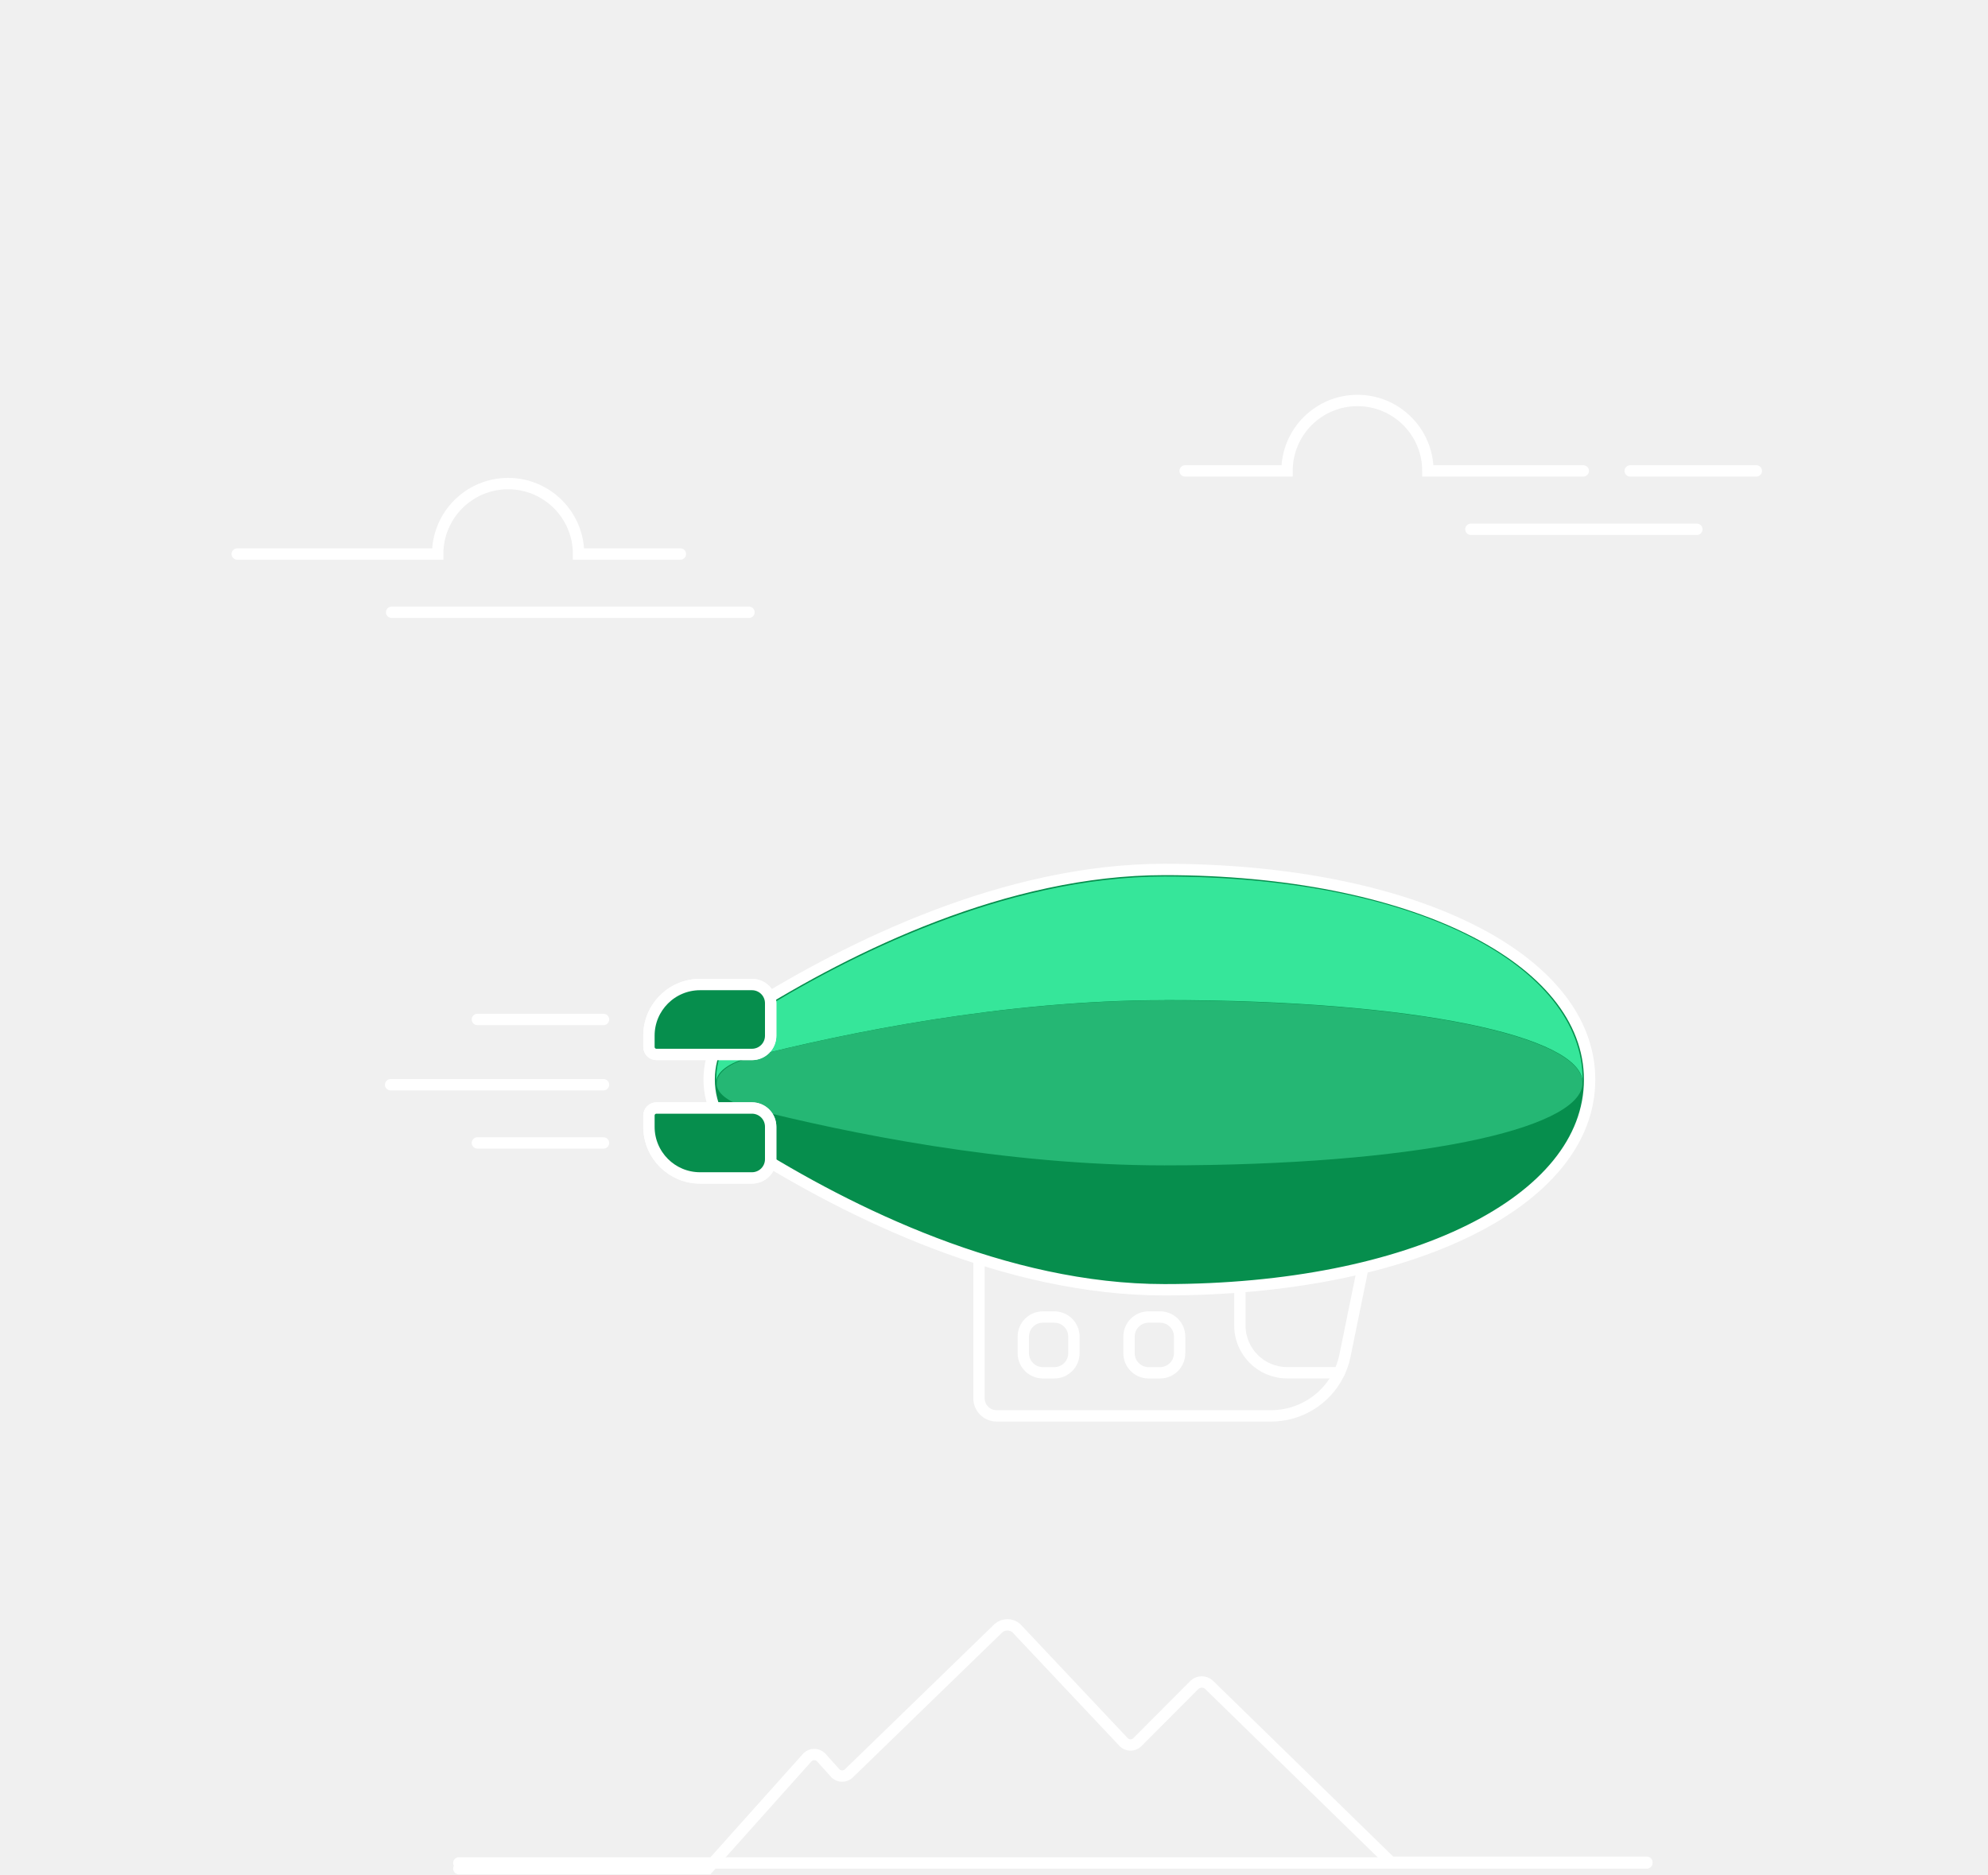
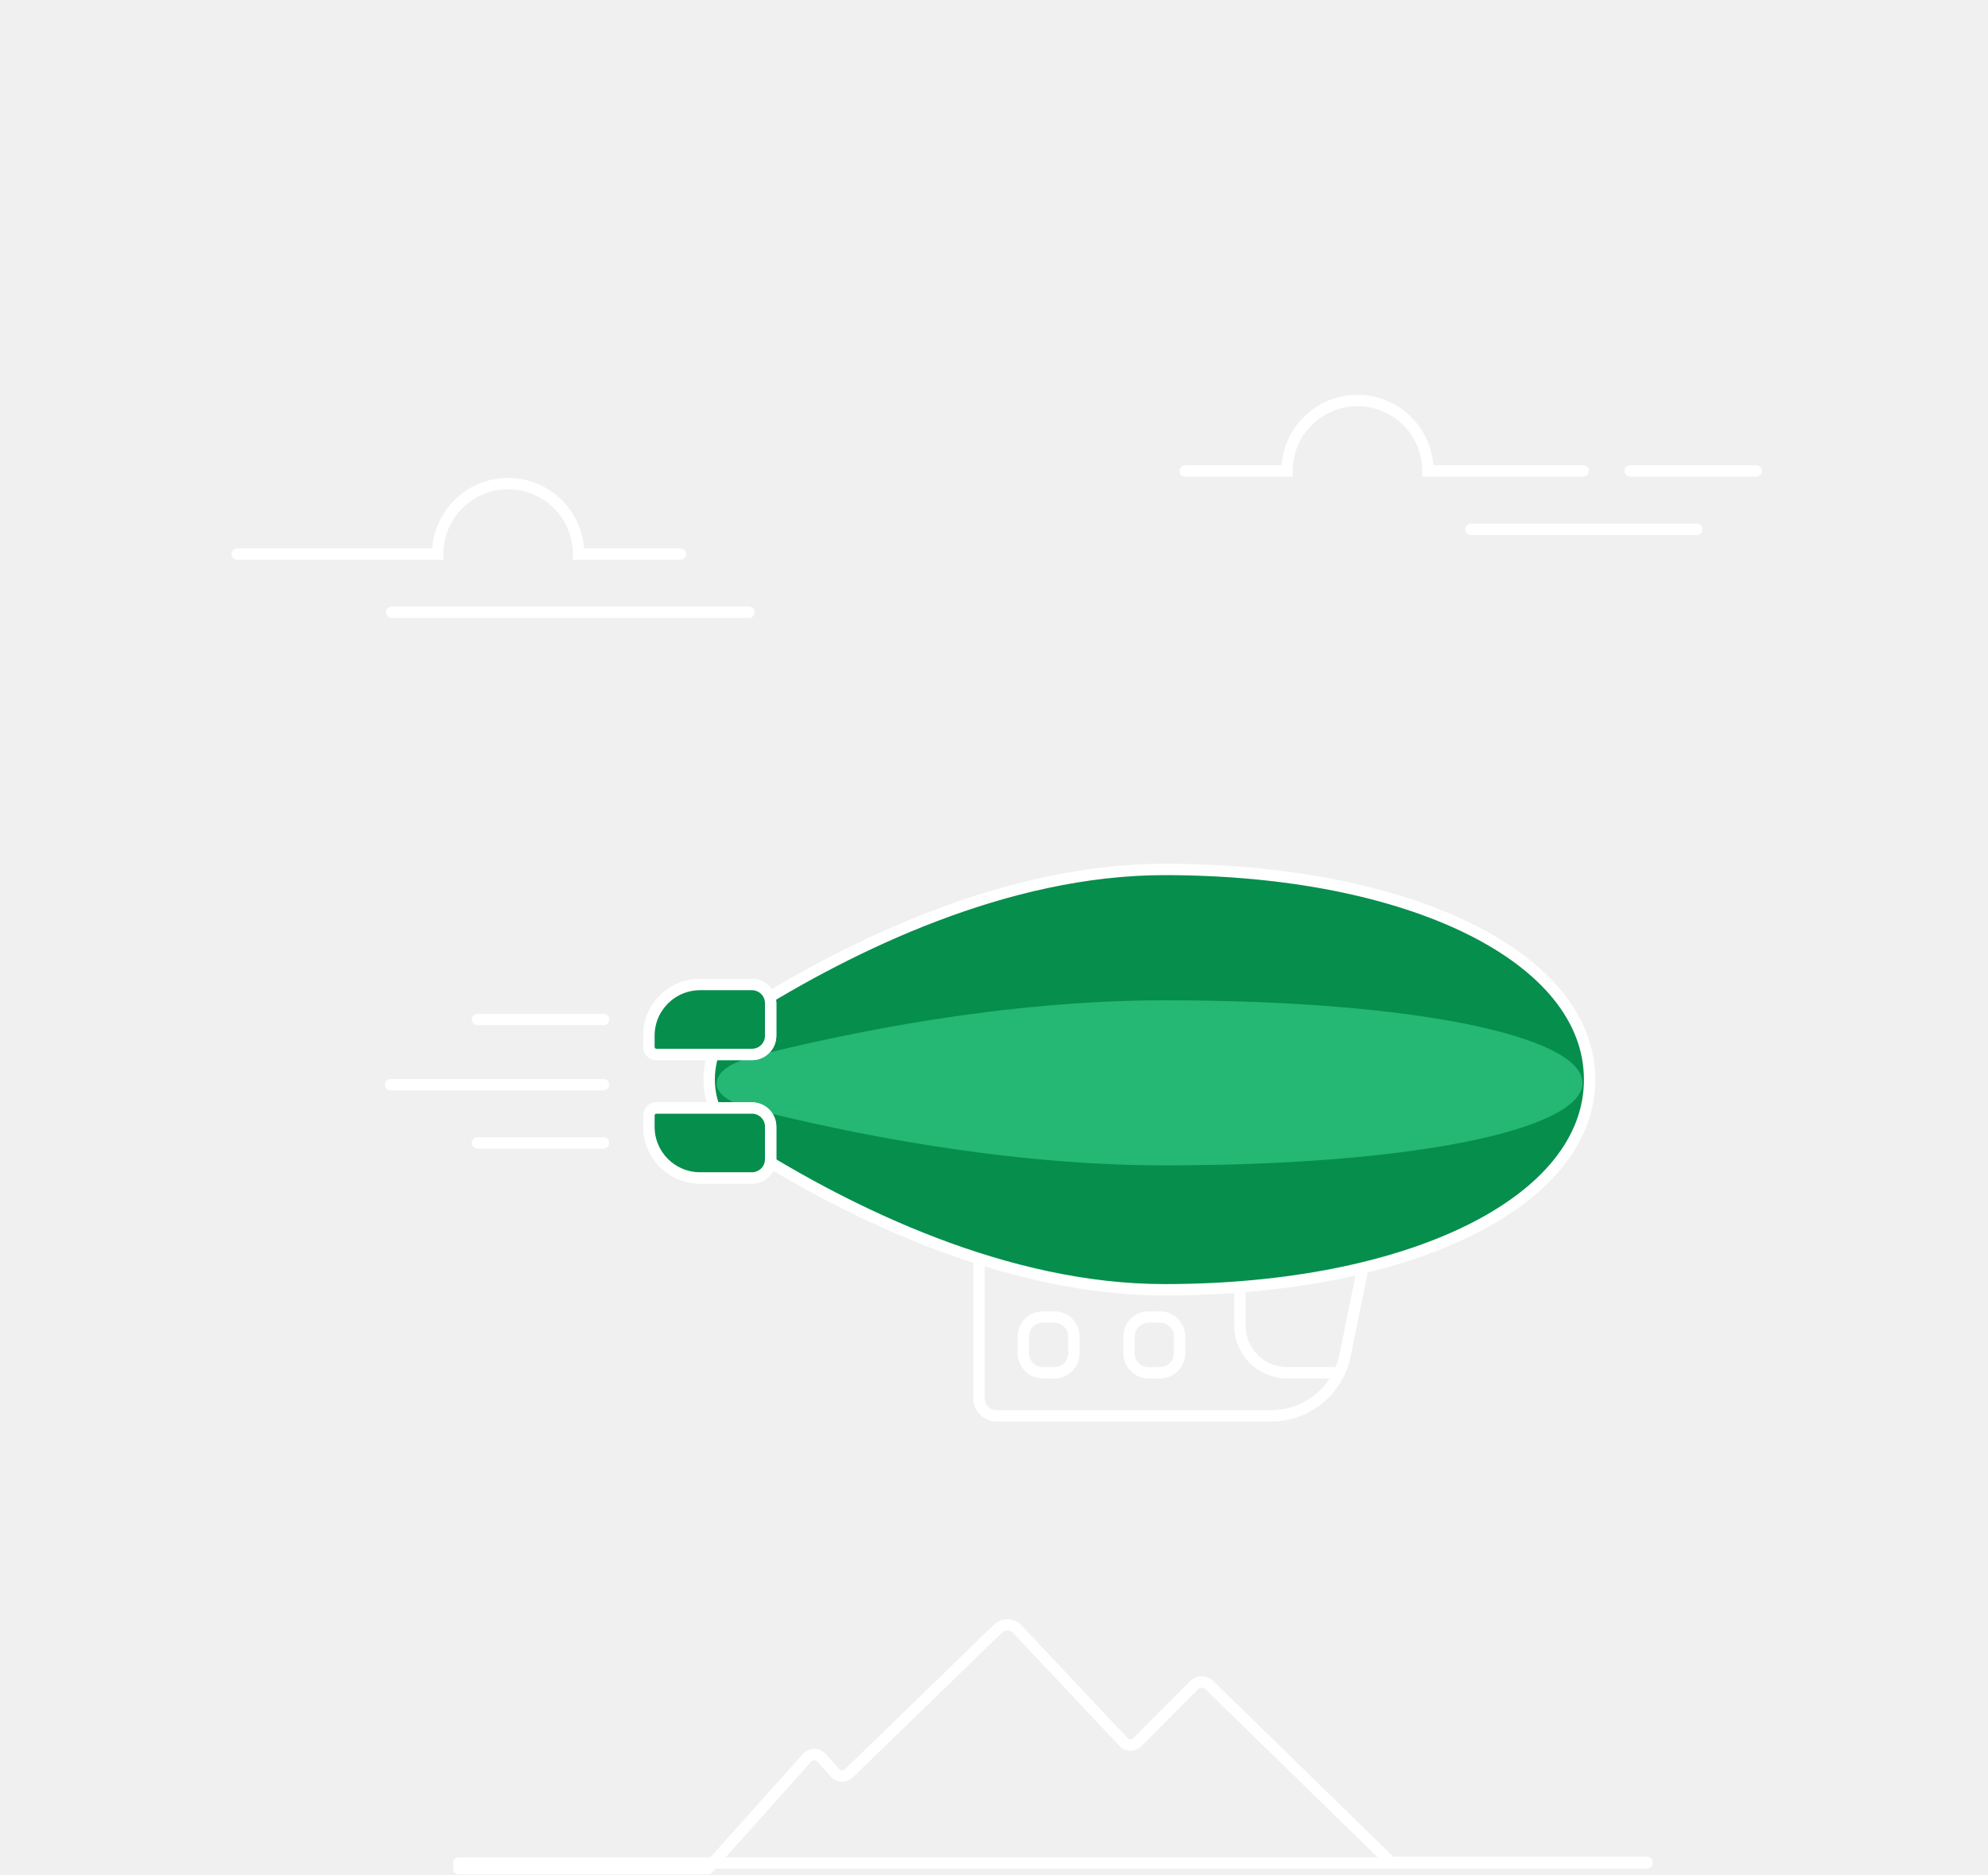
- <svg xmlns="http://www.w3.org/2000/svg" viewBox="0 0 350 330">
+ <svg xmlns="http://www.w3.org/2000/svg" class="test" viewBox="0 0 350 330">
  <g>
-     <path d="M175.44,249.28h48.36a13.27,13.27,0,0,0,13-10.65l3.74-18.32H172.36v25.89A3.09,3.09,0,0,0,175.44,249.28Z" fill="none" stroke="#fff" stroke-linecap="round" stroke-linejoin="round" stroke-width="2" />
-     <path d="M235.79,241.69h-9.22a8.31,8.31,0,0,1-8.28-8.31V220.31" fill="none" stroke="#fff" stroke-linecap="round" stroke-miterlimit="10" stroke-width="2" />
-     <path d="M204.25,231.88h-2.05a3.45,3.45,0,0,0-3.43,3.45v2.92a3.45,3.45,0,0,0,3.43,3.45h2.05a3.45,3.45,0,0,0,3.43-3.45v-2.92A3.44,3.44,0,0,0,204.25,231.88Z" fill="none" stroke="#fff" stroke-linecap="round" stroke-linejoin="round" stroke-width="2" />
-     <path d="M185.64,231.88h-2.05a3.45,3.45,0,0,0-3.43,3.45v2.92a3.45,3.45,0,0,0,3.43,3.45h2.05a3.45,3.45,0,0,0,3.43-3.45v-2.92A3.45,3.45,0,0,0,185.64,231.88Z" fill="none" stroke="#fff" stroke-linecap="round" stroke-linejoin="round" stroke-width="2" />
-     <path d="M205,227.08c43.38,0,74.86-15.55,74.86-37s-31.48-37-74.86-37c-27.94,0-55.36,13.53-73.46,24.87a14.3,14.3,0,0,0,0,24.21c18.09,11.33,45.52,24.87,73.46,24.87" fill="#068e4d" />
-     <path d="M205,227.08c43.38,0,74.86-15.55,74.86-37s-31.48-37-74.86-37c-27.94,0-55.36,13.53-73.46,24.87a14.3,14.3,0,0,0,0,24.21C149.63,213.54,177.06,227.08,205,227.08Z" fill="none" stroke="#fff" stroke-width="2" />
-     <path d="M205,176.09c-28.23,0-56.07,5.76-72.81,10-3.95,1-6,2.66-6.08,4.34A12.93,12.93,0,0,1,132.18,179c16.74-10.5,44.58-24.68,72.81-24.68,44.81,0,73.64,16,73.64,35.75,0,0.12,0,.24,0,0.37-0.37-7.95-29.1-14.37-73.63-14.37" fill="#36e69a" />
-     <path d="M132.18,195.12c16.74,4.27,44.58,10,72.81,10,44.14,0,72.75-6.32,73.6-14.18-0.86,19.34-29.45,34.86-73.6,34.86-28.23,0-56.07-14.19-72.81-24.68a12.88,12.88,0,0,1-6-10.18c0.26,1.61,2.26,3.18,6,4.14" fill="#068e4d" />
-     <path d="M132.18,186.12c16.74-4.27,44.58-10,72.81-10,44.53,0,73.26,6.43,73.61,14.38,0,0.17,0,.34,0,0.51-0.85,7.86-29.45,14.17-73.6,14.17-28.23,0-56.07-5.76-72.81-10-3.79-1-5.79-2.53-6-4.13l0-.51c0.13-1.69,2.15-3.36,6.1-4.37" fill="#25b774" />
-     <path d="M123.23,173.34h9.16a3.29,3.29,0,0,1,3.29,3.3v5.71a3.29,3.29,0,0,1-3.29,3.3H115.57a1.32,1.32,0,0,1-1.32-1.32v-2a9,9,0,0,1,9-9" fill="#068e4d" />
-     <path d="M123.23,173.34h9.16a3.29,3.29,0,0,1,3.29,3.3v5.71a3.29,3.29,0,0,1-3.29,3.3H115.57a1.32,1.32,0,0,1-1.32-1.32v-2A9,9,0,0,1,123.23,173.34Z" fill="none" stroke="#fff" stroke-linecap="round" stroke-linejoin="round" stroke-width="2" />
-     <path d="M123.23,207.39h9.16a3.29,3.29,0,0,0,3.29-3.3v-5.71a3.29,3.29,0,0,0-3.29-3.3H115.57a1.32,1.32,0,0,0-1.32,1.32v2a9,9,0,0,0,9,9" fill="#068e4d" />
-     <path d="M123.23,207.39h9.16a3.29,3.29,0,0,0,3.29-3.3v-5.71a3.29,3.29,0,0,0-3.29-3.3H115.57a1.32,1.32,0,0,0-1.32,1.32v2A9,9,0,0,0,123.23,207.39Z" fill="none" stroke="#fff" stroke-linecap="round" stroke-linejoin="round" stroke-width="2" />
-     <path d="M123.23,173.34h9.16a3.29,3.29,0,0,1,3.29,3.3v5.71a3.29,3.29,0,0,1-3.29,3.3H115.57a1.32,1.32,0,0,1-1.32-1.32v-2a9,9,0,0,1,9-9" fill="#068e4d" />
-     <path d="M123.23,173.34h9.16a3.29,3.29,0,0,1,3.29,3.3v5.71a3.29,3.29,0,0,1-3.29,3.3H115.57a1.32,1.32,0,0,1-1.32-1.32v-2A9,9,0,0,1,123.23,173.34Z" fill="none" stroke="#fff" stroke-linecap="round" stroke-linejoin="round" stroke-width="2" />
-     <path d="M123.23,207.39h9.16a3.29,3.29,0,0,0,3.29-3.3v-5.71a3.29,3.29,0,0,0-3.29-3.3H115.57a1.32,1.32,0,0,0-1.32,1.32v2a9,9,0,0,0,9,9" fill="#068e4d" />
-     <path d="M123.23,207.39h9.16a3.29,3.29,0,0,0,3.29-3.3v-5.71a3.29,3.29,0,0,0-3.29-3.3H115.57a1.32,1.32,0,0,0-1.32,1.32v2A9,9,0,0,0,123.23,207.39Z" fill="none" stroke="#fff" stroke-linecap="round" stroke-linejoin="round" stroke-width="2" />
+     <g id="banner">
+       <path d="M175.44,249.28h48.36a13.27,13.27,0,0,0,13-10.65l3.74-18.32H172.36v25.89A3.09,3.09,0,0,0,175.44,249.28Z" fill="none" stroke="#fff" stroke-linecap="round" stroke-linejoin="round" stroke-width="2" />
+       <path d="M235.79,241.69h-9.22a8.31,8.31,0,0,1-8.28-8.31V220.31" fill="none" stroke="#fff" stroke-linecap="round" stroke-miterlimit="10" stroke-width="2" />
+       <path d="M204.25,231.88h-2.05a3.45,3.45,0,0,0-3.43,3.45v2.92a3.45,3.45,0,0,0,3.43,3.45h2.05a3.45,3.45,0,0,0,3.43-3.45v-2.92A3.44,3.44,0,0,0,204.25,231.88Z" fill="none" stroke="#fff" stroke-linecap="round" stroke-linejoin="round" stroke-width="2" />
+       <path d="M185.64,231.88h-2.05a3.45,3.45,0,0,0-3.43,3.45v2.92a3.45,3.45,0,0,0,3.43,3.45h2.05a3.45,3.45,0,0,0,3.43-3.45v-2.92A3.45,3.45,0,0,0,185.64,231.88Z" fill="none" stroke="#fff" stroke-linecap="round" stroke-linejoin="round" stroke-width="2" />
+     </g>
+     <g id="plane">
+       <path d="M205,227.08c43.38,0,74.86-15.55,74.86-37s-31.48-37-74.86-37c-27.94,0-55.36,13.53-73.46,24.87a14.3,14.3,0,0,0,0,24.21c18.09,11.33,45.52,24.87,73.46,24.87" fill="#068e4d" />
+       <path d="M205,227.08c43.38,0,74.86-15.55,74.86-37s-31.48-37-74.86-37c-27.94,0-55.36,13.53-73.46,24.87a14.3,14.3,0,0,0,0,24.21C149.63,213.54,177.06,227.08,205,227.08Z" fill="none" stroke="#fff" stroke-width="2" />
+       <path fill="#36e69a">
+         <animate repeatCount="indefinite" fill="freeze" attributeName="d" dur="2s" values="M205,176.09c-28.23,0-56.07,5.76-72.81,10-3.95,1-6,2.66-6.08,4.34A12.93,12.93,0,0,1,132.18,179c16.74-10.5,44.58-24.68,72.81-24.68,44.81,0,73.64,16,73.64,35.75,0,0.12,0,.24,0,0.37-0.37-7.95-29.1-14.37-73.63-14.37; M205 171C176.77 171 148.93 181.48 132.19 185.72C128.24 186.72 126.19 188.38 126.11 190.06C126.028 187.789 126.546 185.538 127.612 183.531C128.678 181.524 130.253 179.834 132.18 178.63C148.92 168.13 176.77 151.63 205 151.63C249.81 151.63 278.63 169.95 278.63 189.7C278.63 189.82 278.63 189.94 278.63 190.07C278.26 182.12 249.53 171 205 171Z" />
+       </path>
+       <path fill="#068e4d">
+         <animate repeatCount="indefinite" fill="freeze" attributeName="d" dur="2s" values="M132.18,195.12c16.74,4.27,44.58,10,72.81,10,44.14,0,72.75-6.32,73.6-14.18-0.86,19.34-29.45,34.86-73.6,34.86-28.23,0-56.07-14.19-72.81-24.68a12.88,12.88,0,0,1-6-10.18c0.26,1.61,2.26,3.18,6,4.14; M132.18 193.5C148.92 197.77 176.76 199 204.99 199C248 196.759 277.74 198.8 278.59 190.94C277.73 210.28 249.14 225.8 204.99 225.8C176.76 225.8 148.92 211.61 132.18 201.12C130.44 200.025 128.988 198.53 127.944 196.759C126.9 194.988 126.295 192.993 126.18 190.94C126.44 192.55 128.44 194.12 132.18 195.08" />
+       </path>
+       <path d="M132.18,186.12c16.74-4.27,44.58-10,72.81-10,44.53,0,73.26,6.43,73.61,14.38,0,0.17,0,.34,0,0.51-0.85,7.86-29.45,14.17-73.6,14.17-28.23,0-56.07-5.76-72.81-10-3.79-1-5.79-2.53-6-4.13l0-.51c0.13-1.69,2.15-3.36,6.1-4.37" fill="#25b774" />
+       <path d="M123.23,173.34h9.16a3.29,3.29,0,0,1,3.29,3.3v5.71a3.29,3.29,0,0,1-3.29,3.3H115.57a1.32,1.32,0,0,1-1.32-1.32v-2a9,9,0,0,1,9-9" fill="#068e4d" />
+       <path d="M123.23,173.34h9.16a3.29,3.29,0,0,1,3.29,3.3v5.71a3.29,3.29,0,0,1-3.29,3.3H115.57a1.32,1.32,0,0,1-1.32-1.32v-2A9,9,0,0,1,123.23,173.34Z" fill="none" stroke="#fff" stroke-linecap="round" stroke-linejoin="round" stroke-width="2" />
+       <path d="M123.23,207.39h9.16a3.29,3.29,0,0,0,3.29-3.3v-5.71a3.29,3.29,0,0,0-3.29-3.3H115.57a1.32,1.32,0,0,0-1.32,1.32v2a9,9,0,0,0,9,9" fill="#068e4d" />
+       <path d="M123.23,207.39h9.16a3.29,3.29,0,0,0,3.29-3.3v-5.71a3.29,3.29,0,0,0-3.29-3.3H115.57a1.32,1.32,0,0,0-1.32,1.32v2A9,9,0,0,0,123.23,207.39Z" fill="none" stroke="#fff" stroke-linecap="round" stroke-linejoin="round" stroke-width="2" />
+       <path d="M123.23,173.34h9.16a3.29,3.29,0,0,1,3.29,3.3v5.71a3.29,3.29,0,0,1-3.29,3.3H115.57a1.32,1.32,0,0,1-1.32-1.32v-2a9,9,0,0,1,9-9" fill="#068e4d" />
+       <path d="M123.23,173.34h9.16a3.29,3.29,0,0,1,3.29,3.3v5.71a3.29,3.29,0,0,1-3.29,3.3H115.57a1.32,1.32,0,0,1-1.32-1.32v-2A9,9,0,0,1,123.23,173.34Z" fill="none" stroke="#fff" stroke-linecap="round" stroke-linejoin="round" stroke-width="2" />
+       <path d="M123.23,207.39h9.16a3.29,3.29,0,0,0,3.29-3.3v-5.71a3.29,3.29,0,0,0-3.29-3.3H115.57a1.32,1.32,0,0,0-1.32,1.32v2a9,9,0,0,0,9,9" fill="#068e4d" />
+       <path d="M123.23,207.39h9.16a3.29,3.29,0,0,0,3.29-3.3v-5.71a3.29,3.29,0,0,0-3.29-3.3H115.57a1.32,1.32,0,0,0-1.32,1.32v2A9,9,0,0,0,123.23,207.39Z" fill="none" stroke="#fff" stroke-linecap="round" stroke-linejoin="round" stroke-width="2" />
+     </g>
  </g>
-   <line x1="68.95" y1="107.8" x2="131.86" y2="107.8" fill="none" stroke="#fff" stroke-linecap="round" stroke-miterlimit="10" stroke-width="2" />
  <g>
-     <path d="M41.77,97.54H77.06a12.4,12.4,0,1,1,24.8,0h17.93" fill="none" stroke="#fff" stroke-linecap="round" stroke-miterlimit="10" stroke-width="2" />
+     <animate attributeName="opacity" values="0; 1; 1; 0" keyTimes="0; 0.2; 0.8; 1" dur="2.5s" fill="freeze" repeatCount="indefinite" />
+     <animateMotion from="350, 0" to="0,0" repeatCount="indefinite" dur="2.5s" additive="sum" />
+     <line x1="68.95" y1="107.8" x2="131.86" y2="107.8" fill="none" stroke="#fff" stroke-linecap="round" stroke-miterlimit="10" stroke-width="2" />
+     <g>
+       <path d="M41.77,97.54H77.06a12.4,12.4,0,1,1,24.8,0h17.93" fill="none" stroke="#fff" stroke-linecap="round" stroke-miterlimit="10" stroke-width="2" />
+     </g>
  </g>
-   <line x1="258.96" y1="93.19" x2="298.74" y2="93.19" fill="none" stroke="#fff" stroke-linecap="round" stroke-miterlimit="10" stroke-width="2" />
  <g>
-     <path d="M278.75,82.91H251.39a12.4,12.4,0,1,0-24.8,0H208.65" fill="none" stroke="#fff" stroke-linecap="round" stroke-miterlimit="10" stroke-width="2" />
-     <line x1="287.01" y1="82.91" x2="309.21" y2="82.91" fill="none" stroke="#fff" stroke-linecap="round" stroke-miterlimit="10" stroke-width="2" />
+     <animate attributeName="opacity" values="0; 1; 1; 0" keyTimes="0; 0.2; 0.8; 1" dur="2.5s" fill="freeze" repeatCount="indefinite" begin="2s" />
+     <animateMotion from="92, 0" to="-200,0" repeatCount="indefinite" dur="2.5s" begin="2s" />
+     <line x1="258.96" y1="93.19" x2="298.74" y2="93.19" fill="none" stroke="#fff" stroke-linecap="round" stroke-miterlimit="10" stroke-width="2" />
+     <g>
+       <path d="M278.75,82.91H251.39a12.4,12.4,0,1,0-24.8,0H208.65" fill="none" stroke="#fff" stroke-linecap="round" stroke-miterlimit="10" stroke-width="2" />
+       <line x1="287.01" y1="82.91" x2="309.21" y2="82.91" fill="none" stroke="#fff" stroke-linecap="round" stroke-miterlimit="10" stroke-width="2" />
+     </g>
  </g>
-   <line x1="106.25" y1="179.49" x2="84.05" y2="179.49" fill="none" stroke="#fff" stroke-linecap="round" stroke-miterlimit="10" stroke-width="2" />
-   <line x1="106.25" y1="201.23" x2="84.05" y2="201.23" fill="none" stroke="#fff" stroke-linecap="round" stroke-miterlimit="10" stroke-width="2" />
-   <line x1="106.25" y1="190.98" x2="68.77" y2="190.98" fill="none" stroke="#fff" stroke-linecap="round" stroke-miterlimit="10" stroke-width="2" />
+   <g id="lines">
+     <line x1="106.25" y1="179.49" x2="84.05" y2="179.49" fill="none" stroke="#fff" stroke-linecap="round" stroke-miterlimit="10" stroke-width="2">
+       <animate attributeType="XML" attributeName="x2" dur="200ms" repeatCount="indefinite" fill="freeze" begin="0s" values="88; 80; 84.05" keyTimes="0; 0.5; 1" delay="100ms" />
+     </line>
+     <line x1="106.25" y1="201.23" x2="84.05" y2="201.23" fill="none" stroke="#fff" stroke-linecap="round" stroke-miterlimit="10" stroke-width="2">
+       <animate attributeType="XML" attributeName="x2" dur="200ms" repeatCount="indefinite" fill="freeze" begin="0s" values="88; 80; 84.05" keyTimes="0; 0.5; 1" delay="100ms" />
+     </line>
+     <line x1="106.25" y1="190.98" x2="68.77" y2="190.98" fill="none" stroke="#fff" stroke-linecap="round" stroke-miterlimit="10" stroke-width="2">
+       <animate attributeType="XML" attributeName="x2" dur="200ms" repeatCount="indefinite" fill="freeze" begin="0s" values="71.77; 74.77; 75.77; 68.77" keyTimes="0; 0.33; 0.66; 1" />
+     </line>
+   </g>
  <g>
    <path d="M289.94,327.88H244.88L212.8,296.58a1.89,1.89,0,0,0-2.44,0l-10.2,10.23a1.72,1.72,0,0,1-2.25,0l-19-20.17a2.4,2.4,0,0,0-3.1,0l-26.42,25.64a1.71,1.71,0,0,1-2.25,0l-2.63-2.92a1.71,1.71,0,0,0-2.31,0L124.63,329H80.78" fill="none" stroke="#fff" stroke-linecap="round" stroke-miterlimit="10" stroke-width="2" />
    <path d="M289.94,328H200.15c-0.86,0-1.56,0-2.25,0h-19c-1.5,0-2.23,0-3.1,0h-32.3c-1.09,0-1.66,0-2.31,0H80.78" fill="none" stroke="#fff" stroke-linecap="round" stroke-miterlimit="10" stroke-width="2" />
  </g>
</svg>
